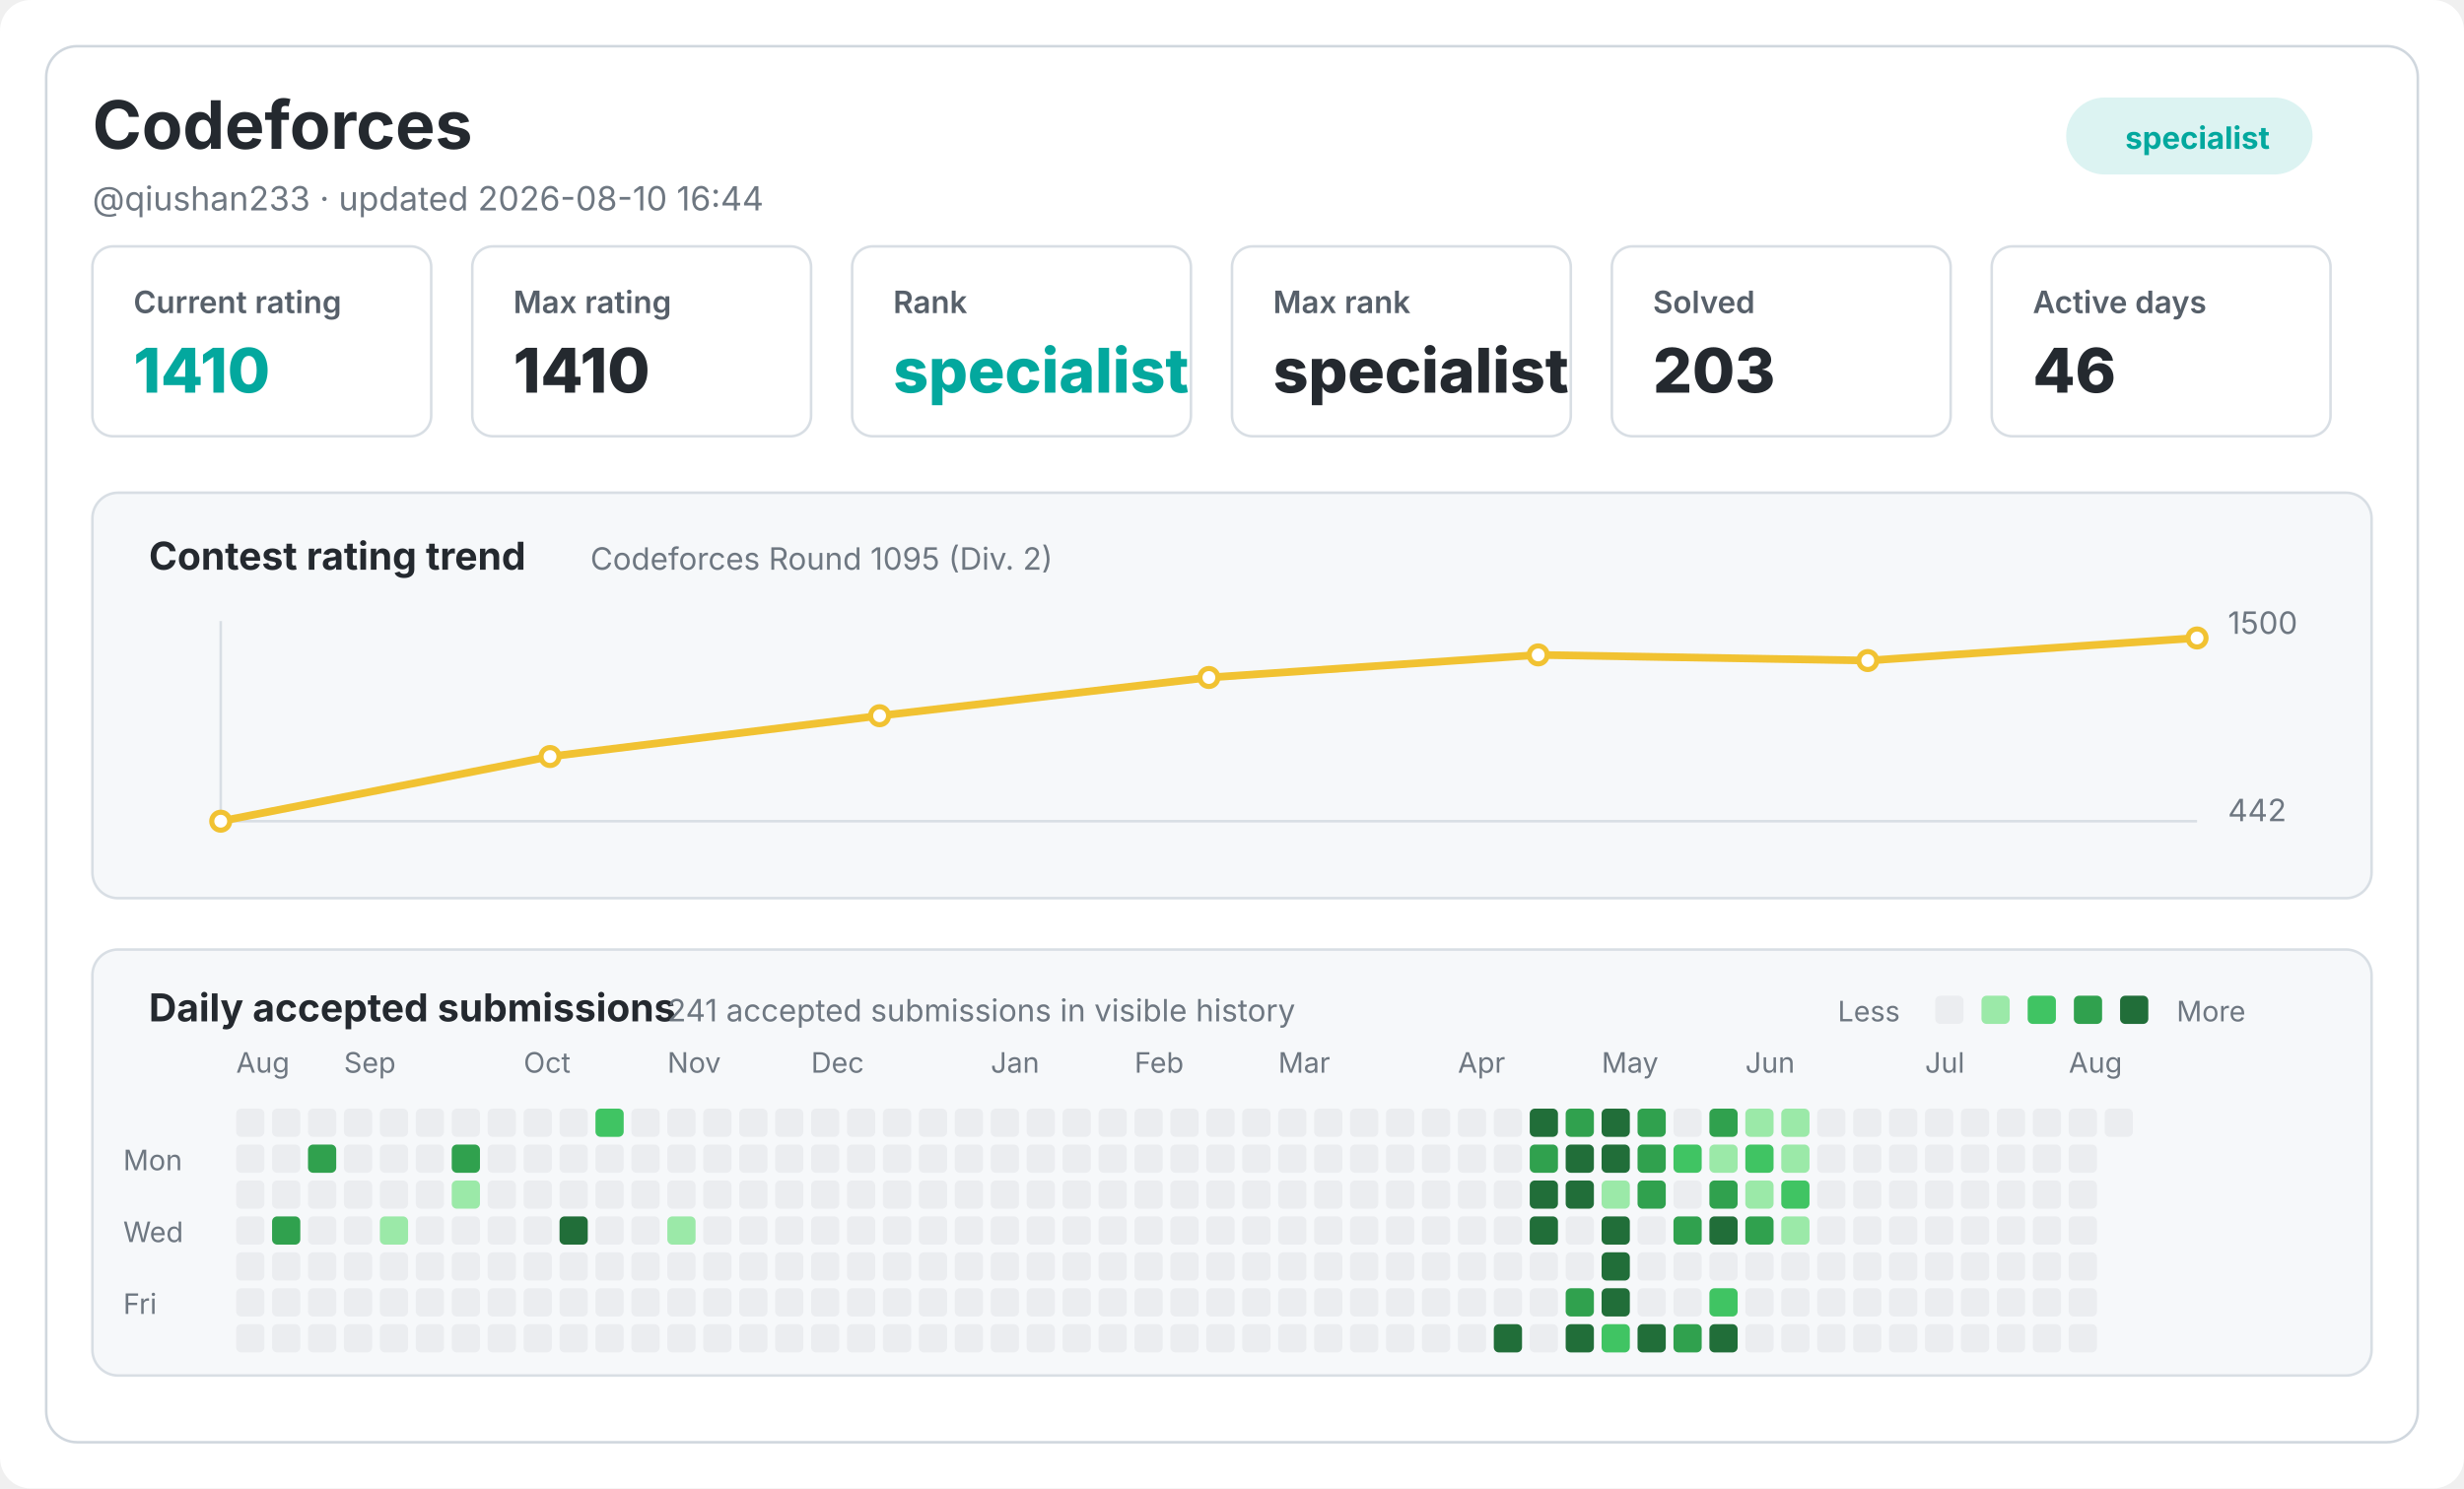
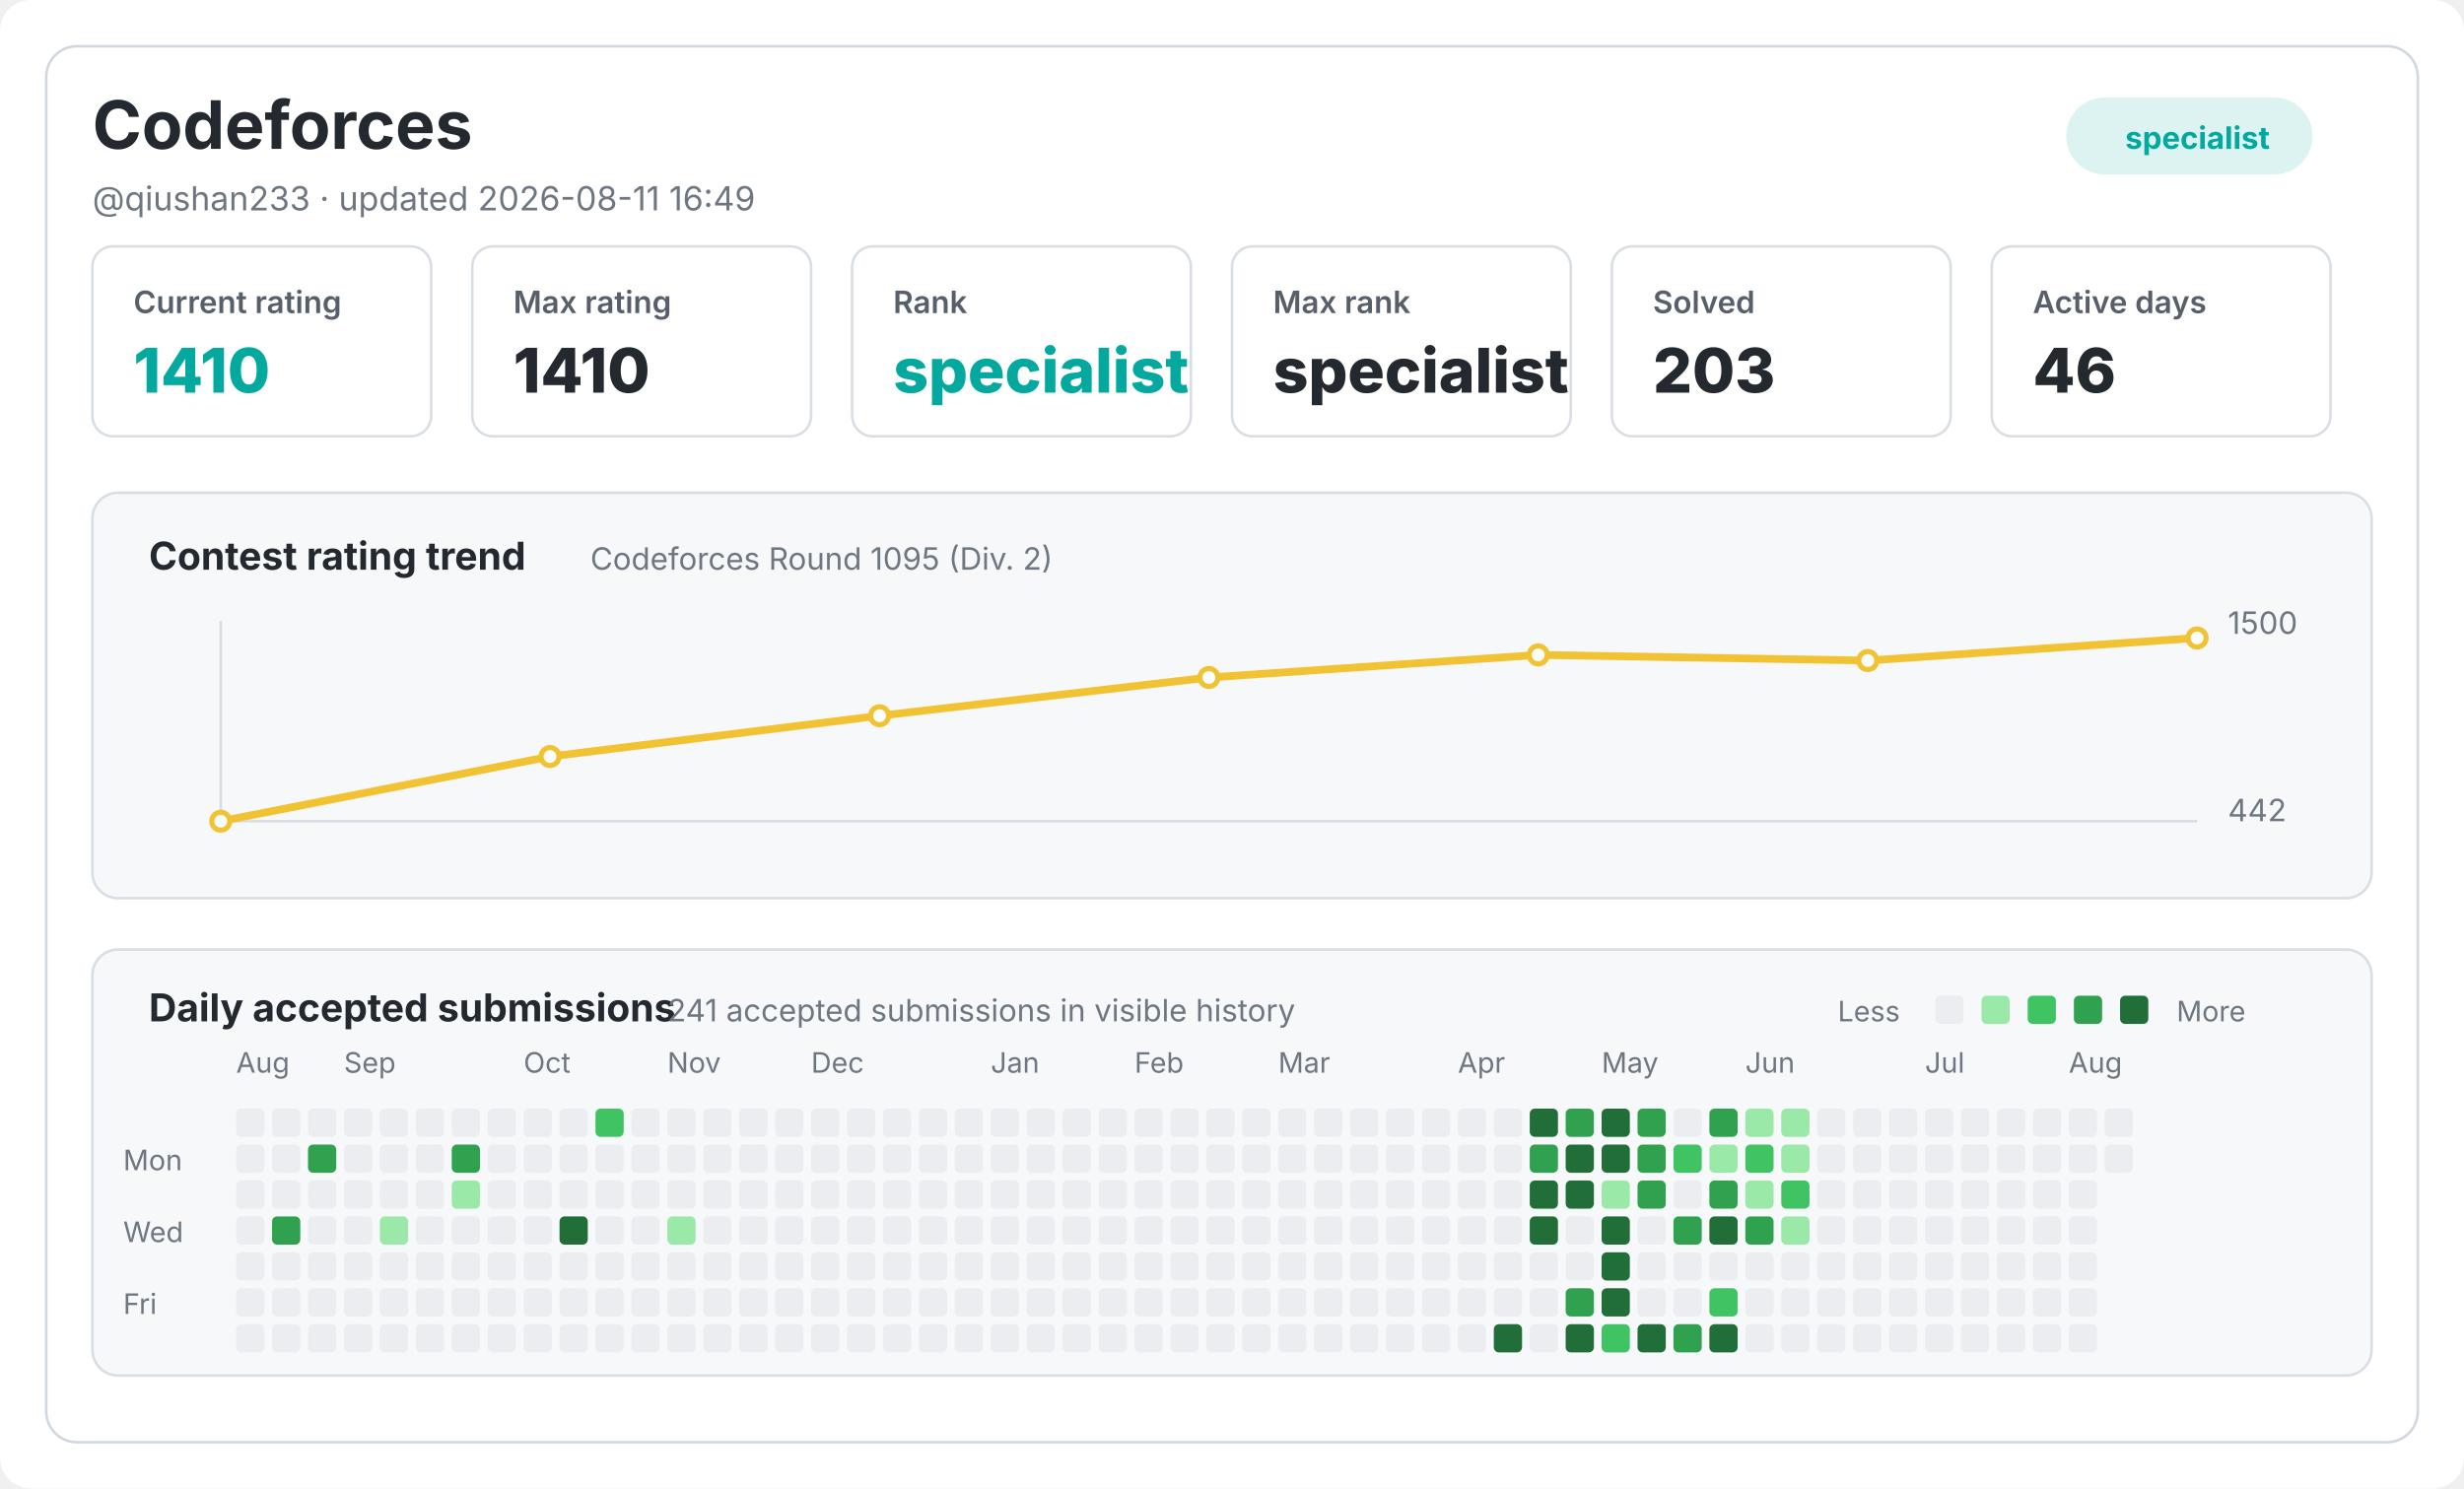
<svg xmlns="http://www.w3.org/2000/svg" width="960" height="580" viewBox="0 0 960 580" role="img" aria-label="Codeforces statistics for qiushan233">
  <style>
  .bg { fill: #ffffff; }
  .shell { fill: #ffffff; stroke: #d0d7de; }
  .soft { fill: #f6f8fa; stroke: #d8dee4; }
  .metric-card { fill: #ffffff; stroke: #d8dee4; }
  .title { font: 700 26px -apple-system,BlinkMacSystemFont,"Segoe UI",sans-serif; fill: #24292f; }
  .subtitle { font: 13px -apple-system,BlinkMacSystemFont,"Segoe UI",sans-serif; fill: #6e7781; }
  .section-title { font: 700 15px -apple-system,BlinkMacSystemFont,"Segoe UI",sans-serif; fill: #24292f; }
  .metric-label { font: 600 12px -apple-system,BlinkMacSystemFont,"Segoe UI",sans-serif; fill: #57606a; }
  .metric-value { font: 800 24px -apple-system,BlinkMacSystemFont,"Segoe UI",sans-serif; fill: #24292f; }
  .muted { font: 12px -apple-system,BlinkMacSystemFont,"Segoe UI",sans-serif; fill: #6e7781; }
  .small { font-size: 11px; }
  .rank { fill: #03a89e; }
  .grid { stroke: #d8dee4; stroke-width: 1; }
  .badge-bg { fill: #03a89e; opacity: 0.14; }
  .badge-text { font: 700 12px -apple-system,BlinkMacSystemFont,"Segoe UI",sans-serif; fill: #03a89e; }
  .heat-cell { cursor: default; transition: stroke 0.12s ease, stroke-width 0.12s ease; }
  .heat-cell:hover { stroke: #0969da; stroke-width: 1.5; }
</style>
  <rect class="bg" width="960" height="580" rx="12" />
  <rect class="shell" x="18" y="18" width="924" height="544" rx="12" />
  <text x="36" y="58" class="title">Codeforces</text>
-   <text x="36" y="82" class="subtitle">@qiushan233 · updated 2026-08-10 16:44</text>
+   <text x="36" y="82" class="subtitle">@qiushan233 · updated 2026-08-11 16:49</text>
  <rect x="805" y="38" width="96" height="30" rx="15" class="badge-bg" />
  <text x="828" y="58" class="badge-text">specialist</text>
  <rect x="36" y="96" width="132" height="74" rx="8" class="metric-card" />
  <text x="52" y="122" class="metric-label">Current rating</text>
  <text x="52" y="153" class="metric-value rank">1410</text>
  <rect x="184" y="96" width="132" height="74" rx="8" class="metric-card" />
  <text x="200" y="122" class="metric-label">Max rating</text>
  <text x="200" y="153" class="metric-value">1410</text>
  <rect x="332" y="96" width="132" height="74" rx="8" class="metric-card" />
  <text x="348" y="122" class="metric-label">Rank</text>
  <text x="348" y="153" class="metric-value rank">specialist</text>
  <rect x="480" y="96" width="132" height="74" rx="8" class="metric-card" />
  <text x="496" y="122" class="metric-label">Max rank</text>
  <text x="496" y="153" class="metric-value">specialist</text>
  <rect x="628" y="96" width="132" height="74" rx="8" class="metric-card" />
  <text x="644" y="122" class="metric-label">Solved</text>
  <text x="644" y="153" class="metric-value">203</text>
  <rect x="776" y="96" width="132" height="74" rx="8" class="metric-card" />
  <text x="792" y="122" class="metric-label">Active days</text>
  <text x="792" y="153" class="metric-value">46</text>
  <rect class="soft" x="36" y="192" width="888" height="158" rx="10" />
  <text x="58" y="222" class="section-title">Contest rating trend</text>
  <text x="230" y="222" class="muted">Codeforces Round 1095 (Div. 2)</text>
  <line x1="86" y1="320" x2="856" y2="320" class="grid" />
  <line x1="86" y1="242" x2="86" y2="320" class="grid" />
  <text x="868" y="247" class="muted">1500</text>
  <text x="868" y="320" class="muted">442</text>
  <polyline points="86.0,320.0 214.3,294.8 342.7,278.9 471.0,264.0 599.3,255.2 727.7,257.4 856.0,248.6" fill="none" stroke="#f1c232" stroke-width="3" stroke-linecap="round" stroke-linejoin="round" />
  <circle cx="86.0" cy="320.0" r="3.5" fill="#fff" stroke="#f1c232" stroke-width="2" />
  <circle cx="214.3" cy="294.8" r="3.5" fill="#fff" stroke="#f1c232" stroke-width="2" />
  <circle cx="342.7" cy="278.9" r="3.5" fill="#fff" stroke="#f1c232" stroke-width="2" />
  <circle cx="471.0" cy="264.0" r="3.5" fill="#fff" stroke="#f1c232" stroke-width="2" />
  <circle cx="599.3" cy="255.2" r="3.5" fill="#fff" stroke="#f1c232" stroke-width="2" />
  <circle cx="727.7" cy="257.4" r="3.5" fill="#fff" stroke="#f1c232" stroke-width="2" />
  <circle cx="856.0" cy="248.6" r="3.5" fill="#fff" stroke="#f1c232" stroke-width="2" />
  <rect class="soft" x="36" y="370" width="888" height="166" rx="10" />
  <text x="58" y="398" class="section-title">Daily accepted submissions</text>
  <text x="260" y="398" class="muted">241 accepted submissions in visible history</text>
  <text x="92" y="418" class="muted small">Aug</text>
  <text x="134" y="418" class="muted small">Sep</text>
  <text x="204" y="418" class="muted small">Oct</text>
  <text x="260" y="418" class="muted small">Nov</text>
  <text x="316" y="418" class="muted small">Dec</text>
  <text x="386" y="418" class="muted small">Jan</text>
  <text x="442" y="418" class="muted small">Feb</text>
  <text x="498" y="418" class="muted small">Mar</text>
  <text x="568" y="418" class="muted small">Apr</text>
  <text x="624" y="418" class="muted small">May</text>
  <text x="680" y="418" class="muted small">Jun</text>
  <text x="750" y="418" class="muted small">Jul</text>
  <text x="806" y="418" class="muted small">Aug</text>
  <text x="48" y="456" class="muted small">Mon</text>
  <text x="48" y="484" class="muted small">Wed</text>
  <text x="48" y="512" class="muted small">Fri</text>
  <rect class="heat-cell" x="92" y="432" width="11" height="11" rx="2" fill="#ebedf0" />
  <rect class="heat-cell" x="92" y="446" width="11" height="11" rx="2" fill="#ebedf0" />
  <rect class="heat-cell" x="92" y="460" width="11" height="11" rx="2" fill="#ebedf0" />
  <rect class="heat-cell" x="92" y="474" width="11" height="11" rx="2" fill="#ebedf0" />
  <rect class="heat-cell" x="92" y="488" width="11" height="11" rx="2" fill="#ebedf0" />
  <rect class="heat-cell" x="92" y="502" width="11" height="11" rx="2" fill="#ebedf0" />
  <rect class="heat-cell" x="92" y="516" width="11" height="11" rx="2" fill="#ebedf0" />
  <rect class="heat-cell" x="106" y="432" width="11" height="11" rx="2" fill="#ebedf0" />
  <rect class="heat-cell" x="106" y="446" width="11" height="11" rx="2" fill="#ebedf0" />
  <rect class="heat-cell" x="106" y="460" width="11" height="11" rx="2" fill="#ebedf0" />
  <rect class="heat-cell" x="106" y="474" width="11" height="11" rx="2" fill="#30a14e" />
  <rect class="heat-cell" x="106" y="488" width="11" height="11" rx="2" fill="#ebedf0" />
  <rect class="heat-cell" x="106" y="502" width="11" height="11" rx="2" fill="#ebedf0" />
  <rect class="heat-cell" x="106" y="516" width="11" height="11" rx="2" fill="#ebedf0" />
  <rect class="heat-cell" x="120" y="432" width="11" height="11" rx="2" fill="#ebedf0" />
  <rect class="heat-cell" x="120" y="446" width="11" height="11" rx="2" fill="#30a14e" />
  <rect class="heat-cell" x="120" y="460" width="11" height="11" rx="2" fill="#ebedf0" />
  <rect class="heat-cell" x="120" y="474" width="11" height="11" rx="2" fill="#ebedf0" />
  <rect class="heat-cell" x="120" y="488" width="11" height="11" rx="2" fill="#ebedf0" />
  <rect class="heat-cell" x="120" y="502" width="11" height="11" rx="2" fill="#ebedf0" />
  <rect class="heat-cell" x="120" y="516" width="11" height="11" rx="2" fill="#ebedf0" />
  <rect class="heat-cell" x="134" y="432" width="11" height="11" rx="2" fill="#ebedf0" />
  <rect class="heat-cell" x="134" y="446" width="11" height="11" rx="2" fill="#ebedf0" />
  <rect class="heat-cell" x="134" y="460" width="11" height="11" rx="2" fill="#ebedf0" />
  <rect class="heat-cell" x="134" y="474" width="11" height="11" rx="2" fill="#ebedf0" />
  <rect class="heat-cell" x="134" y="488" width="11" height="11" rx="2" fill="#ebedf0" />
  <rect class="heat-cell" x="134" y="502" width="11" height="11" rx="2" fill="#ebedf0" />
  <rect class="heat-cell" x="134" y="516" width="11" height="11" rx="2" fill="#ebedf0" />
  <rect class="heat-cell" x="148" y="432" width="11" height="11" rx="2" fill="#ebedf0" />
  <rect class="heat-cell" x="148" y="446" width="11" height="11" rx="2" fill="#ebedf0" />
  <rect class="heat-cell" x="148" y="460" width="11" height="11" rx="2" fill="#ebedf0" />
  <rect class="heat-cell" x="148" y="474" width="11" height="11" rx="2" fill="#9be9a8" />
  <rect class="heat-cell" x="148" y="488" width="11" height="11" rx="2" fill="#ebedf0" />
  <rect class="heat-cell" x="148" y="502" width="11" height="11" rx="2" fill="#ebedf0" />
  <rect class="heat-cell" x="148" y="516" width="11" height="11" rx="2" fill="#ebedf0" />
  <rect class="heat-cell" x="162" y="432" width="11" height="11" rx="2" fill="#ebedf0" />
  <rect class="heat-cell" x="162" y="446" width="11" height="11" rx="2" fill="#ebedf0" />
  <rect class="heat-cell" x="162" y="460" width="11" height="11" rx="2" fill="#ebedf0" />
  <rect class="heat-cell" x="162" y="474" width="11" height="11" rx="2" fill="#ebedf0" />
  <rect class="heat-cell" x="162" y="488" width="11" height="11" rx="2" fill="#ebedf0" />
  <rect class="heat-cell" x="162" y="502" width="11" height="11" rx="2" fill="#ebedf0" />
  <rect class="heat-cell" x="162" y="516" width="11" height="11" rx="2" fill="#ebedf0" />
  <rect class="heat-cell" x="176" y="432" width="11" height="11" rx="2" fill="#ebedf0" />
  <rect class="heat-cell" x="176" y="446" width="11" height="11" rx="2" fill="#30a14e" />
  <rect class="heat-cell" x="176" y="460" width="11" height="11" rx="2" fill="#9be9a8" />
  <rect class="heat-cell" x="176" y="474" width="11" height="11" rx="2" fill="#ebedf0" />
  <rect class="heat-cell" x="176" y="488" width="11" height="11" rx="2" fill="#ebedf0" />
  <rect class="heat-cell" x="176" y="502" width="11" height="11" rx="2" fill="#ebedf0" />
  <rect class="heat-cell" x="176" y="516" width="11" height="11" rx="2" fill="#ebedf0" />
  <rect class="heat-cell" x="190" y="432" width="11" height="11" rx="2" fill="#ebedf0" />
  <rect class="heat-cell" x="190" y="446" width="11" height="11" rx="2" fill="#ebedf0" />
  <rect class="heat-cell" x="190" y="460" width="11" height="11" rx="2" fill="#ebedf0" />
  <rect class="heat-cell" x="190" y="474" width="11" height="11" rx="2" fill="#ebedf0" />
  <rect class="heat-cell" x="190" y="488" width="11" height="11" rx="2" fill="#ebedf0" />
  <rect class="heat-cell" x="190" y="502" width="11" height="11" rx="2" fill="#ebedf0" />
  <rect class="heat-cell" x="190" y="516" width="11" height="11" rx="2" fill="#ebedf0" />
  <rect class="heat-cell" x="204" y="432" width="11" height="11" rx="2" fill="#ebedf0" />
  <rect class="heat-cell" x="204" y="446" width="11" height="11" rx="2" fill="#ebedf0" />
  <rect class="heat-cell" x="204" y="460" width="11" height="11" rx="2" fill="#ebedf0" />
  <rect class="heat-cell" x="204" y="474" width="11" height="11" rx="2" fill="#ebedf0" />
  <rect class="heat-cell" x="204" y="488" width="11" height="11" rx="2" fill="#ebedf0" />
  <rect class="heat-cell" x="204" y="502" width="11" height="11" rx="2" fill="#ebedf0" />
  <rect class="heat-cell" x="204" y="516" width="11" height="11" rx="2" fill="#ebedf0" />
  <rect class="heat-cell" x="218" y="432" width="11" height="11" rx="2" fill="#ebedf0" />
  <rect class="heat-cell" x="218" y="446" width="11" height="11" rx="2" fill="#ebedf0" />
  <rect class="heat-cell" x="218" y="460" width="11" height="11" rx="2" fill="#ebedf0" />
  <rect class="heat-cell" x="218" y="474" width="11" height="11" rx="2" fill="#216e39" />
  <rect class="heat-cell" x="218" y="488" width="11" height="11" rx="2" fill="#ebedf0" />
  <rect class="heat-cell" x="218" y="502" width="11" height="11" rx="2" fill="#ebedf0" />
  <rect class="heat-cell" x="218" y="516" width="11" height="11" rx="2" fill="#ebedf0" />
  <rect class="heat-cell" x="232" y="432" width="11" height="11" rx="2" fill="#40c463" />
  <rect class="heat-cell" x="232" y="446" width="11" height="11" rx="2" fill="#ebedf0" />
  <rect class="heat-cell" x="232" y="460" width="11" height="11" rx="2" fill="#ebedf0" />
  <rect class="heat-cell" x="232" y="474" width="11" height="11" rx="2" fill="#ebedf0" />
  <rect class="heat-cell" x="232" y="488" width="11" height="11" rx="2" fill="#ebedf0" />
  <rect class="heat-cell" x="232" y="502" width="11" height="11" rx="2" fill="#ebedf0" />
  <rect class="heat-cell" x="232" y="516" width="11" height="11" rx="2" fill="#ebedf0" />
  <rect class="heat-cell" x="246" y="432" width="11" height="11" rx="2" fill="#ebedf0" />
  <rect class="heat-cell" x="246" y="446" width="11" height="11" rx="2" fill="#ebedf0" />
  <rect class="heat-cell" x="246" y="460" width="11" height="11" rx="2" fill="#ebedf0" />
  <rect class="heat-cell" x="246" y="474" width="11" height="11" rx="2" fill="#ebedf0" />
  <rect class="heat-cell" x="246" y="488" width="11" height="11" rx="2" fill="#ebedf0" />
  <rect class="heat-cell" x="246" y="502" width="11" height="11" rx="2" fill="#ebedf0" />
  <rect class="heat-cell" x="246" y="516" width="11" height="11" rx="2" fill="#ebedf0" />
  <rect class="heat-cell" x="260" y="432" width="11" height="11" rx="2" fill="#ebedf0" />
  <rect class="heat-cell" x="260" y="446" width="11" height="11" rx="2" fill="#ebedf0" />
  <rect class="heat-cell" x="260" y="460" width="11" height="11" rx="2" fill="#ebedf0" />
  <rect class="heat-cell" x="260" y="474" width="11" height="11" rx="2" fill="#9be9a8" />
  <rect class="heat-cell" x="260" y="488" width="11" height="11" rx="2" fill="#ebedf0" />
  <rect class="heat-cell" x="260" y="502" width="11" height="11" rx="2" fill="#ebedf0" />
  <rect class="heat-cell" x="260" y="516" width="11" height="11" rx="2" fill="#ebedf0" />
  <rect class="heat-cell" x="274" y="432" width="11" height="11" rx="2" fill="#ebedf0" />
  <rect class="heat-cell" x="274" y="446" width="11" height="11" rx="2" fill="#ebedf0" />
  <rect class="heat-cell" x="274" y="460" width="11" height="11" rx="2" fill="#ebedf0" />
  <rect class="heat-cell" x="274" y="474" width="11" height="11" rx="2" fill="#ebedf0" />
  <rect class="heat-cell" x="274" y="488" width="11" height="11" rx="2" fill="#ebedf0" />
  <rect class="heat-cell" x="274" y="502" width="11" height="11" rx="2" fill="#ebedf0" />
  <rect class="heat-cell" x="274" y="516" width="11" height="11" rx="2" fill="#ebedf0" />
  <rect class="heat-cell" x="288" y="432" width="11" height="11" rx="2" fill="#ebedf0" />
  <rect class="heat-cell" x="288" y="446" width="11" height="11" rx="2" fill="#ebedf0" />
  <rect class="heat-cell" x="288" y="460" width="11" height="11" rx="2" fill="#ebedf0" />
  <rect class="heat-cell" x="288" y="474" width="11" height="11" rx="2" fill="#ebedf0" />
  <rect class="heat-cell" x="288" y="488" width="11" height="11" rx="2" fill="#ebedf0" />
  <rect class="heat-cell" x="288" y="502" width="11" height="11" rx="2" fill="#ebedf0" />
  <rect class="heat-cell" x="288" y="516" width="11" height="11" rx="2" fill="#ebedf0" />
  <rect class="heat-cell" x="302" y="432" width="11" height="11" rx="2" fill="#ebedf0" />
  <rect class="heat-cell" x="302" y="446" width="11" height="11" rx="2" fill="#ebedf0" />
  <rect class="heat-cell" x="302" y="460" width="11" height="11" rx="2" fill="#ebedf0" />
  <rect class="heat-cell" x="302" y="474" width="11" height="11" rx="2" fill="#ebedf0" />
  <rect class="heat-cell" x="302" y="488" width="11" height="11" rx="2" fill="#ebedf0" />
  <rect class="heat-cell" x="302" y="502" width="11" height="11" rx="2" fill="#ebedf0" />
  <rect class="heat-cell" x="302" y="516" width="11" height="11" rx="2" fill="#ebedf0" />
  <rect class="heat-cell" x="316" y="432" width="11" height="11" rx="2" fill="#ebedf0" />
  <rect class="heat-cell" x="316" y="446" width="11" height="11" rx="2" fill="#ebedf0" />
  <rect class="heat-cell" x="316" y="460" width="11" height="11" rx="2" fill="#ebedf0" />
  <rect class="heat-cell" x="316" y="474" width="11" height="11" rx="2" fill="#ebedf0" />
  <rect class="heat-cell" x="316" y="488" width="11" height="11" rx="2" fill="#ebedf0" />
  <rect class="heat-cell" x="316" y="502" width="11" height="11" rx="2" fill="#ebedf0" />
  <rect class="heat-cell" x="316" y="516" width="11" height="11" rx="2" fill="#ebedf0" />
  <rect class="heat-cell" x="330" y="432" width="11" height="11" rx="2" fill="#ebedf0" />
  <rect class="heat-cell" x="330" y="446" width="11" height="11" rx="2" fill="#ebedf0" />
  <rect class="heat-cell" x="330" y="460" width="11" height="11" rx="2" fill="#ebedf0" />
  <rect class="heat-cell" x="330" y="474" width="11" height="11" rx="2" fill="#ebedf0" />
  <rect class="heat-cell" x="330" y="488" width="11" height="11" rx="2" fill="#ebedf0" />
  <rect class="heat-cell" x="330" y="502" width="11" height="11" rx="2" fill="#ebedf0" />
  <rect class="heat-cell" x="330" y="516" width="11" height="11" rx="2" fill="#ebedf0" />
  <rect class="heat-cell" x="344" y="432" width="11" height="11" rx="2" fill="#ebedf0" />
  <rect class="heat-cell" x="344" y="446" width="11" height="11" rx="2" fill="#ebedf0" />
  <rect class="heat-cell" x="344" y="460" width="11" height="11" rx="2" fill="#ebedf0" />
  <rect class="heat-cell" x="344" y="474" width="11" height="11" rx="2" fill="#ebedf0" />
  <rect class="heat-cell" x="344" y="488" width="11" height="11" rx="2" fill="#ebedf0" />
  <rect class="heat-cell" x="344" y="502" width="11" height="11" rx="2" fill="#ebedf0" />
  <rect class="heat-cell" x="344" y="516" width="11" height="11" rx="2" fill="#ebedf0" />
  <rect class="heat-cell" x="358" y="432" width="11" height="11" rx="2" fill="#ebedf0" />
  <rect class="heat-cell" x="358" y="446" width="11" height="11" rx="2" fill="#ebedf0" />
  <rect class="heat-cell" x="358" y="460" width="11" height="11" rx="2" fill="#ebedf0" />
  <rect class="heat-cell" x="358" y="474" width="11" height="11" rx="2" fill="#ebedf0" />
  <rect class="heat-cell" x="358" y="488" width="11" height="11" rx="2" fill="#ebedf0" />
  <rect class="heat-cell" x="358" y="502" width="11" height="11" rx="2" fill="#ebedf0" />
  <rect class="heat-cell" x="358" y="516" width="11" height="11" rx="2" fill="#ebedf0" />
  <rect class="heat-cell" x="372" y="432" width="11" height="11" rx="2" fill="#ebedf0" />
  <rect class="heat-cell" x="372" y="446" width="11" height="11" rx="2" fill="#ebedf0" />
  <rect class="heat-cell" x="372" y="460" width="11" height="11" rx="2" fill="#ebedf0" />
  <rect class="heat-cell" x="372" y="474" width="11" height="11" rx="2" fill="#ebedf0" />
  <rect class="heat-cell" x="372" y="488" width="11" height="11" rx="2" fill="#ebedf0" />
  <rect class="heat-cell" x="372" y="502" width="11" height="11" rx="2" fill="#ebedf0" />
  <rect class="heat-cell" x="372" y="516" width="11" height="11" rx="2" fill="#ebedf0" />
  <rect class="heat-cell" x="386" y="432" width="11" height="11" rx="2" fill="#ebedf0" />
  <rect class="heat-cell" x="386" y="446" width="11" height="11" rx="2" fill="#ebedf0" />
  <rect class="heat-cell" x="386" y="460" width="11" height="11" rx="2" fill="#ebedf0" />
  <rect class="heat-cell" x="386" y="474" width="11" height="11" rx="2" fill="#ebedf0" />
  <rect class="heat-cell" x="386" y="488" width="11" height="11" rx="2" fill="#ebedf0" />
  <rect class="heat-cell" x="386" y="502" width="11" height="11" rx="2" fill="#ebedf0" />
  <rect class="heat-cell" x="386" y="516" width="11" height="11" rx="2" fill="#ebedf0" />
  <rect class="heat-cell" x="400" y="432" width="11" height="11" rx="2" fill="#ebedf0" />
  <rect class="heat-cell" x="400" y="446" width="11" height="11" rx="2" fill="#ebedf0" />
  <rect class="heat-cell" x="400" y="460" width="11" height="11" rx="2" fill="#ebedf0" />
  <rect class="heat-cell" x="400" y="474" width="11" height="11" rx="2" fill="#ebedf0" />
  <rect class="heat-cell" x="400" y="488" width="11" height="11" rx="2" fill="#ebedf0" />
  <rect class="heat-cell" x="400" y="502" width="11" height="11" rx="2" fill="#ebedf0" />
  <rect class="heat-cell" x="400" y="516" width="11" height="11" rx="2" fill="#ebedf0" />
  <rect class="heat-cell" x="414" y="432" width="11" height="11" rx="2" fill="#ebedf0" />
  <rect class="heat-cell" x="414" y="446" width="11" height="11" rx="2" fill="#ebedf0" />
  <rect class="heat-cell" x="414" y="460" width="11" height="11" rx="2" fill="#ebedf0" />
  <rect class="heat-cell" x="414" y="474" width="11" height="11" rx="2" fill="#ebedf0" />
  <rect class="heat-cell" x="414" y="488" width="11" height="11" rx="2" fill="#ebedf0" />
  <rect class="heat-cell" x="414" y="502" width="11" height="11" rx="2" fill="#ebedf0" />
  <rect class="heat-cell" x="414" y="516" width="11" height="11" rx="2" fill="#ebedf0" />
  <rect class="heat-cell" x="428" y="432" width="11" height="11" rx="2" fill="#ebedf0" />
  <rect class="heat-cell" x="428" y="446" width="11" height="11" rx="2" fill="#ebedf0" />
  <rect class="heat-cell" x="428" y="460" width="11" height="11" rx="2" fill="#ebedf0" />
  <rect class="heat-cell" x="428" y="474" width="11" height="11" rx="2" fill="#ebedf0" />
  <rect class="heat-cell" x="428" y="488" width="11" height="11" rx="2" fill="#ebedf0" />
  <rect class="heat-cell" x="428" y="502" width="11" height="11" rx="2" fill="#ebedf0" />
  <rect class="heat-cell" x="428" y="516" width="11" height="11" rx="2" fill="#ebedf0" />
  <rect class="heat-cell" x="442" y="432" width="11" height="11" rx="2" fill="#ebedf0" />
  <rect class="heat-cell" x="442" y="446" width="11" height="11" rx="2" fill="#ebedf0" />
  <rect class="heat-cell" x="442" y="460" width="11" height="11" rx="2" fill="#ebedf0" />
  <rect class="heat-cell" x="442" y="474" width="11" height="11" rx="2" fill="#ebedf0" />
  <rect class="heat-cell" x="442" y="488" width="11" height="11" rx="2" fill="#ebedf0" />
  <rect class="heat-cell" x="442" y="502" width="11" height="11" rx="2" fill="#ebedf0" />
  <rect class="heat-cell" x="442" y="516" width="11" height="11" rx="2" fill="#ebedf0" />
  <rect class="heat-cell" x="456" y="432" width="11" height="11" rx="2" fill="#ebedf0" />
  <rect class="heat-cell" x="456" y="446" width="11" height="11" rx="2" fill="#ebedf0" />
  <rect class="heat-cell" x="456" y="460" width="11" height="11" rx="2" fill="#ebedf0" />
  <rect class="heat-cell" x="456" y="474" width="11" height="11" rx="2" fill="#ebedf0" />
  <rect class="heat-cell" x="456" y="488" width="11" height="11" rx="2" fill="#ebedf0" />
  <rect class="heat-cell" x="456" y="502" width="11" height="11" rx="2" fill="#ebedf0" />
  <rect class="heat-cell" x="456" y="516" width="11" height="11" rx="2" fill="#ebedf0" />
  <rect class="heat-cell" x="470" y="432" width="11" height="11" rx="2" fill="#ebedf0" />
  <rect class="heat-cell" x="470" y="446" width="11" height="11" rx="2" fill="#ebedf0" />
  <rect class="heat-cell" x="470" y="460" width="11" height="11" rx="2" fill="#ebedf0" />
  <rect class="heat-cell" x="470" y="474" width="11" height="11" rx="2" fill="#ebedf0" />
  <rect class="heat-cell" x="470" y="488" width="11" height="11" rx="2" fill="#ebedf0" />
  <rect class="heat-cell" x="470" y="502" width="11" height="11" rx="2" fill="#ebedf0" />
  <rect class="heat-cell" x="470" y="516" width="11" height="11" rx="2" fill="#ebedf0" />
  <rect class="heat-cell" x="484" y="432" width="11" height="11" rx="2" fill="#ebedf0" />
  <rect class="heat-cell" x="484" y="446" width="11" height="11" rx="2" fill="#ebedf0" />
  <rect class="heat-cell" x="484" y="460" width="11" height="11" rx="2" fill="#ebedf0" />
  <rect class="heat-cell" x="484" y="474" width="11" height="11" rx="2" fill="#ebedf0" />
  <rect class="heat-cell" x="484" y="488" width="11" height="11" rx="2" fill="#ebedf0" />
  <rect class="heat-cell" x="484" y="502" width="11" height="11" rx="2" fill="#ebedf0" />
  <rect class="heat-cell" x="484" y="516" width="11" height="11" rx="2" fill="#ebedf0" />
  <rect class="heat-cell" x="498" y="432" width="11" height="11" rx="2" fill="#ebedf0" />
  <rect class="heat-cell" x="498" y="446" width="11" height="11" rx="2" fill="#ebedf0" />
  <rect class="heat-cell" x="498" y="460" width="11" height="11" rx="2" fill="#ebedf0" />
  <rect class="heat-cell" x="498" y="474" width="11" height="11" rx="2" fill="#ebedf0" />
  <rect class="heat-cell" x="498" y="488" width="11" height="11" rx="2" fill="#ebedf0" />
  <rect class="heat-cell" x="498" y="502" width="11" height="11" rx="2" fill="#ebedf0" />
  <rect class="heat-cell" x="498" y="516" width="11" height="11" rx="2" fill="#ebedf0" />
  <rect class="heat-cell" x="512" y="432" width="11" height="11" rx="2" fill="#ebedf0" />
  <rect class="heat-cell" x="512" y="446" width="11" height="11" rx="2" fill="#ebedf0" />
  <rect class="heat-cell" x="512" y="460" width="11" height="11" rx="2" fill="#ebedf0" />
  <rect class="heat-cell" x="512" y="474" width="11" height="11" rx="2" fill="#ebedf0" />
  <rect class="heat-cell" x="512" y="488" width="11" height="11" rx="2" fill="#ebedf0" />
  <rect class="heat-cell" x="512" y="502" width="11" height="11" rx="2" fill="#ebedf0" />
  <rect class="heat-cell" x="512" y="516" width="11" height="11" rx="2" fill="#ebedf0" />
  <rect class="heat-cell" x="526" y="432" width="11" height="11" rx="2" fill="#ebedf0" />
  <rect class="heat-cell" x="526" y="446" width="11" height="11" rx="2" fill="#ebedf0" />
  <rect class="heat-cell" x="526" y="460" width="11" height="11" rx="2" fill="#ebedf0" />
  <rect class="heat-cell" x="526" y="474" width="11" height="11" rx="2" fill="#ebedf0" />
  <rect class="heat-cell" x="526" y="488" width="11" height="11" rx="2" fill="#ebedf0" />
  <rect class="heat-cell" x="526" y="502" width="11" height="11" rx="2" fill="#ebedf0" />
  <rect class="heat-cell" x="526" y="516" width="11" height="11" rx="2" fill="#ebedf0" />
  <rect class="heat-cell" x="540" y="432" width="11" height="11" rx="2" fill="#ebedf0" />
  <rect class="heat-cell" x="540" y="446" width="11" height="11" rx="2" fill="#ebedf0" />
  <rect class="heat-cell" x="540" y="460" width="11" height="11" rx="2" fill="#ebedf0" />
  <rect class="heat-cell" x="540" y="474" width="11" height="11" rx="2" fill="#ebedf0" />
  <rect class="heat-cell" x="540" y="488" width="11" height="11" rx="2" fill="#ebedf0" />
  <rect class="heat-cell" x="540" y="502" width="11" height="11" rx="2" fill="#ebedf0" />
  <rect class="heat-cell" x="540" y="516" width="11" height="11" rx="2" fill="#ebedf0" />
  <rect class="heat-cell" x="554" y="432" width="11" height="11" rx="2" fill="#ebedf0" />
  <rect class="heat-cell" x="554" y="446" width="11" height="11" rx="2" fill="#ebedf0" />
  <rect class="heat-cell" x="554" y="460" width="11" height="11" rx="2" fill="#ebedf0" />
  <rect class="heat-cell" x="554" y="474" width="11" height="11" rx="2" fill="#ebedf0" />
  <rect class="heat-cell" x="554" y="488" width="11" height="11" rx="2" fill="#ebedf0" />
  <rect class="heat-cell" x="554" y="502" width="11" height="11" rx="2" fill="#ebedf0" />
  <rect class="heat-cell" x="554" y="516" width="11" height="11" rx="2" fill="#ebedf0" />
  <rect class="heat-cell" x="568" y="432" width="11" height="11" rx="2" fill="#ebedf0" />
  <rect class="heat-cell" x="568" y="446" width="11" height="11" rx="2" fill="#ebedf0" />
  <rect class="heat-cell" x="568" y="460" width="11" height="11" rx="2" fill="#ebedf0" />
  <rect class="heat-cell" x="568" y="474" width="11" height="11" rx="2" fill="#ebedf0" />
  <rect class="heat-cell" x="568" y="488" width="11" height="11" rx="2" fill="#ebedf0" />
  <rect class="heat-cell" x="568" y="502" width="11" height="11" rx="2" fill="#ebedf0" />
  <rect class="heat-cell" x="568" y="516" width="11" height="11" rx="2" fill="#ebedf0" />
  <rect class="heat-cell" x="582" y="432" width="11" height="11" rx="2" fill="#ebedf0" />
  <rect class="heat-cell" x="582" y="446" width="11" height="11" rx="2" fill="#ebedf0" />
  <rect class="heat-cell" x="582" y="460" width="11" height="11" rx="2" fill="#ebedf0" />
  <rect class="heat-cell" x="582" y="474" width="11" height="11" rx="2" fill="#ebedf0" />
  <rect class="heat-cell" x="582" y="488" width="11" height="11" rx="2" fill="#ebedf0" />
  <rect class="heat-cell" x="582" y="502" width="11" height="11" rx="2" fill="#ebedf0" />
  <rect class="heat-cell" x="582" y="516" width="11" height="11" rx="2" fill="#216e39" />
  <rect class="heat-cell" x="596" y="432" width="11" height="11" rx="2" fill="#216e39" />
  <rect class="heat-cell" x="596" y="446" width="11" height="11" rx="2" fill="#30a14e" />
  <rect class="heat-cell" x="596" y="460" width="11" height="11" rx="2" fill="#216e39" />
  <rect class="heat-cell" x="596" y="474" width="11" height="11" rx="2" fill="#216e39" />
  <rect class="heat-cell" x="596" y="488" width="11" height="11" rx="2" fill="#ebedf0" />
  <rect class="heat-cell" x="596" y="502" width="11" height="11" rx="2" fill="#ebedf0" />
  <rect class="heat-cell" x="596" y="516" width="11" height="11" rx="2" fill="#ebedf0" />
  <rect class="heat-cell" x="610" y="432" width="11" height="11" rx="2" fill="#30a14e" />
  <rect class="heat-cell" x="610" y="446" width="11" height="11" rx="2" fill="#216e39" />
  <rect class="heat-cell" x="610" y="460" width="11" height="11" rx="2" fill="#216e39" />
  <rect class="heat-cell" x="610" y="474" width="11" height="11" rx="2" fill="#ebedf0" />
  <rect class="heat-cell" x="610" y="488" width="11" height="11" rx="2" fill="#ebedf0" />
  <rect class="heat-cell" x="610" y="502" width="11" height="11" rx="2" fill="#30a14e" />
  <rect class="heat-cell" x="610" y="516" width="11" height="11" rx="2" fill="#216e39" />
  <rect class="heat-cell" x="624" y="432" width="11" height="11" rx="2" fill="#216e39" />
  <rect class="heat-cell" x="624" y="446" width="11" height="11" rx="2" fill="#216e39" />
  <rect class="heat-cell" x="624" y="460" width="11" height="11" rx="2" fill="#9be9a8" />
  <rect class="heat-cell" x="624" y="474" width="11" height="11" rx="2" fill="#216e39" />
  <rect class="heat-cell" x="624" y="488" width="11" height="11" rx="2" fill="#216e39" />
  <rect class="heat-cell" x="624" y="502" width="11" height="11" rx="2" fill="#216e39" />
  <rect class="heat-cell" x="624" y="516" width="11" height="11" rx="2" fill="#40c463" />
  <rect class="heat-cell" x="638" y="432" width="11" height="11" rx="2" fill="#30a14e" />
  <rect class="heat-cell" x="638" y="446" width="11" height="11" rx="2" fill="#30a14e" />
  <rect class="heat-cell" x="638" y="460" width="11" height="11" rx="2" fill="#30a14e" />
  <rect class="heat-cell" x="638" y="474" width="11" height="11" rx="2" fill="#ebedf0" />
  <rect class="heat-cell" x="638" y="488" width="11" height="11" rx="2" fill="#ebedf0" />
  <rect class="heat-cell" x="638" y="502" width="11" height="11" rx="2" fill="#ebedf0" />
  <rect class="heat-cell" x="638" y="516" width="11" height="11" rx="2" fill="#216e39" />
  <rect class="heat-cell" x="652" y="432" width="11" height="11" rx="2" fill="#ebedf0" />
  <rect class="heat-cell" x="652" y="446" width="11" height="11" rx="2" fill="#40c463" />
  <rect class="heat-cell" x="652" y="460" width="11" height="11" rx="2" fill="#ebedf0" />
  <rect class="heat-cell" x="652" y="474" width="11" height="11" rx="2" fill="#30a14e" />
  <rect class="heat-cell" x="652" y="488" width="11" height="11" rx="2" fill="#ebedf0" />
  <rect class="heat-cell" x="652" y="502" width="11" height="11" rx="2" fill="#ebedf0" />
  <rect class="heat-cell" x="652" y="516" width="11" height="11" rx="2" fill="#30a14e" />
  <rect class="heat-cell" x="666" y="432" width="11" height="11" rx="2" fill="#30a14e" />
  <rect class="heat-cell" x="666" y="446" width="11" height="11" rx="2" fill="#9be9a8" />
  <rect class="heat-cell" x="666" y="460" width="11" height="11" rx="2" fill="#30a14e" />
  <rect class="heat-cell" x="666" y="474" width="11" height="11" rx="2" fill="#216e39" />
  <rect class="heat-cell" x="666" y="488" width="11" height="11" rx="2" fill="#ebedf0" />
  <rect class="heat-cell" x="666" y="502" width="11" height="11" rx="2" fill="#40c463" />
  <rect class="heat-cell" x="666" y="516" width="11" height="11" rx="2" fill="#216e39" />
  <rect class="heat-cell" x="680" y="432" width="11" height="11" rx="2" fill="#9be9a8" />
  <rect class="heat-cell" x="680" y="446" width="11" height="11" rx="2" fill="#40c463" />
  <rect class="heat-cell" x="680" y="460" width="11" height="11" rx="2" fill="#9be9a8" />
  <rect class="heat-cell" x="680" y="474" width="11" height="11" rx="2" fill="#30a14e" />
  <rect class="heat-cell" x="680" y="488" width="11" height="11" rx="2" fill="#ebedf0" />
  <rect class="heat-cell" x="680" y="502" width="11" height="11" rx="2" fill="#ebedf0" />
  <rect class="heat-cell" x="680" y="516" width="11" height="11" rx="2" fill="#ebedf0" />
  <rect class="heat-cell" x="694" y="432" width="11" height="11" rx="2" fill="#9be9a8" />
  <rect class="heat-cell" x="694" y="446" width="11" height="11" rx="2" fill="#9be9a8" />
  <rect class="heat-cell" x="694" y="460" width="11" height="11" rx="2" fill="#40c463" />
  <rect class="heat-cell" x="694" y="474" width="11" height="11" rx="2" fill="#9be9a8" />
  <rect class="heat-cell" x="694" y="488" width="11" height="11" rx="2" fill="#ebedf0" />
  <rect class="heat-cell" x="694" y="502" width="11" height="11" rx="2" fill="#ebedf0" />
  <rect class="heat-cell" x="694" y="516" width="11" height="11" rx="2" fill="#ebedf0" />
  <rect class="heat-cell" x="708" y="432" width="11" height="11" rx="2" fill="#ebedf0" />
  <rect class="heat-cell" x="708" y="446" width="11" height="11" rx="2" fill="#ebedf0" />
  <rect class="heat-cell" x="708" y="460" width="11" height="11" rx="2" fill="#ebedf0" />
  <rect class="heat-cell" x="708" y="474" width="11" height="11" rx="2" fill="#ebedf0" />
  <rect class="heat-cell" x="708" y="488" width="11" height="11" rx="2" fill="#ebedf0" />
  <rect class="heat-cell" x="708" y="502" width="11" height="11" rx="2" fill="#ebedf0" />
  <rect class="heat-cell" x="708" y="516" width="11" height="11" rx="2" fill="#ebedf0" />
  <rect class="heat-cell" x="722" y="432" width="11" height="11" rx="2" fill="#ebedf0" />
  <rect class="heat-cell" x="722" y="446" width="11" height="11" rx="2" fill="#ebedf0" />
  <rect class="heat-cell" x="722" y="460" width="11" height="11" rx="2" fill="#ebedf0" />
  <rect class="heat-cell" x="722" y="474" width="11" height="11" rx="2" fill="#ebedf0" />
  <rect class="heat-cell" x="722" y="488" width="11" height="11" rx="2" fill="#ebedf0" />
  <rect class="heat-cell" x="722" y="502" width="11" height="11" rx="2" fill="#ebedf0" />
  <rect class="heat-cell" x="722" y="516" width="11" height="11" rx="2" fill="#ebedf0" />
  <rect class="heat-cell" x="736" y="432" width="11" height="11" rx="2" fill="#ebedf0" />
  <rect class="heat-cell" x="736" y="446" width="11" height="11" rx="2" fill="#ebedf0" />
  <rect class="heat-cell" x="736" y="460" width="11" height="11" rx="2" fill="#ebedf0" />
  <rect class="heat-cell" x="736" y="474" width="11" height="11" rx="2" fill="#ebedf0" />
  <rect class="heat-cell" x="736" y="488" width="11" height="11" rx="2" fill="#ebedf0" />
  <rect class="heat-cell" x="736" y="502" width="11" height="11" rx="2" fill="#ebedf0" />
  <rect class="heat-cell" x="736" y="516" width="11" height="11" rx="2" fill="#ebedf0" />
  <rect class="heat-cell" x="750" y="432" width="11" height="11" rx="2" fill="#ebedf0" />
  <rect class="heat-cell" x="750" y="446" width="11" height="11" rx="2" fill="#ebedf0" />
  <rect class="heat-cell" x="750" y="460" width="11" height="11" rx="2" fill="#ebedf0" />
  <rect class="heat-cell" x="750" y="474" width="11" height="11" rx="2" fill="#ebedf0" />
  <rect class="heat-cell" x="750" y="488" width="11" height="11" rx="2" fill="#ebedf0" />
  <rect class="heat-cell" x="750" y="502" width="11" height="11" rx="2" fill="#ebedf0" />
  <rect class="heat-cell" x="750" y="516" width="11" height="11" rx="2" fill="#ebedf0" />
  <rect class="heat-cell" x="764" y="432" width="11" height="11" rx="2" fill="#ebedf0" />
  <rect class="heat-cell" x="764" y="446" width="11" height="11" rx="2" fill="#ebedf0" />
  <rect class="heat-cell" x="764" y="460" width="11" height="11" rx="2" fill="#ebedf0" />
  <rect class="heat-cell" x="764" y="474" width="11" height="11" rx="2" fill="#ebedf0" />
  <rect class="heat-cell" x="764" y="488" width="11" height="11" rx="2" fill="#ebedf0" />
  <rect class="heat-cell" x="764" y="502" width="11" height="11" rx="2" fill="#ebedf0" />
  <rect class="heat-cell" x="764" y="516" width="11" height="11" rx="2" fill="#ebedf0" />
  <rect class="heat-cell" x="778" y="432" width="11" height="11" rx="2" fill="#ebedf0" />
  <rect class="heat-cell" x="778" y="446" width="11" height="11" rx="2" fill="#ebedf0" />
  <rect class="heat-cell" x="778" y="460" width="11" height="11" rx="2" fill="#ebedf0" />
  <rect class="heat-cell" x="778" y="474" width="11" height="11" rx="2" fill="#ebedf0" />
  <rect class="heat-cell" x="778" y="488" width="11" height="11" rx="2" fill="#ebedf0" />
  <rect class="heat-cell" x="778" y="502" width="11" height="11" rx="2" fill="#ebedf0" />
  <rect class="heat-cell" x="778" y="516" width="11" height="11" rx="2" fill="#ebedf0" />
  <rect class="heat-cell" x="792" y="432" width="11" height="11" rx="2" fill="#ebedf0" />
  <rect class="heat-cell" x="792" y="446" width="11" height="11" rx="2" fill="#ebedf0" />
  <rect class="heat-cell" x="792" y="460" width="11" height="11" rx="2" fill="#ebedf0" />
  <rect class="heat-cell" x="792" y="474" width="11" height="11" rx="2" fill="#ebedf0" />
  <rect class="heat-cell" x="792" y="488" width="11" height="11" rx="2" fill="#ebedf0" />
  <rect class="heat-cell" x="792" y="502" width="11" height="11" rx="2" fill="#ebedf0" />
  <rect class="heat-cell" x="792" y="516" width="11" height="11" rx="2" fill="#ebedf0" />
  <rect class="heat-cell" x="806" y="432" width="11" height="11" rx="2" fill="#ebedf0" />
  <rect class="heat-cell" x="806" y="446" width="11" height="11" rx="2" fill="#ebedf0" />
  <rect class="heat-cell" x="806" y="460" width="11" height="11" rx="2" fill="#ebedf0" />
  <rect class="heat-cell" x="806" y="474" width="11" height="11" rx="2" fill="#ebedf0" />
  <rect class="heat-cell" x="806" y="488" width="11" height="11" rx="2" fill="#ebedf0" />
  <rect class="heat-cell" x="806" y="502" width="11" height="11" rx="2" fill="#ebedf0" />
  <rect class="heat-cell" x="806" y="516" width="11" height="11" rx="2" fill="#ebedf0" />
  <rect class="heat-cell" x="820" y="432" width="11" height="11" rx="2" fill="#ebedf0" />
+   <rect class="heat-cell" x="820" y="446" width="11" height="11" rx="2" fill="#ebedf0" />
  <text x="716" y="398" class="muted small">Less</text>
  <rect x="754" y="388" width="11" height="11" rx="2" fill="#ebedf0" />
  <rect x="772" y="388" width="11" height="11" rx="2" fill="#9be9a8" />
  <rect x="790" y="388" width="11" height="11" rx="2" fill="#40c463" />
  <rect x="808" y="388" width="11" height="11" rx="2" fill="#30a14e" />
  <rect x="826" y="388" width="11" height="11" rx="2" fill="#216e39" />
  <text x="848" y="398" class="muted small">More</text>
</svg>
